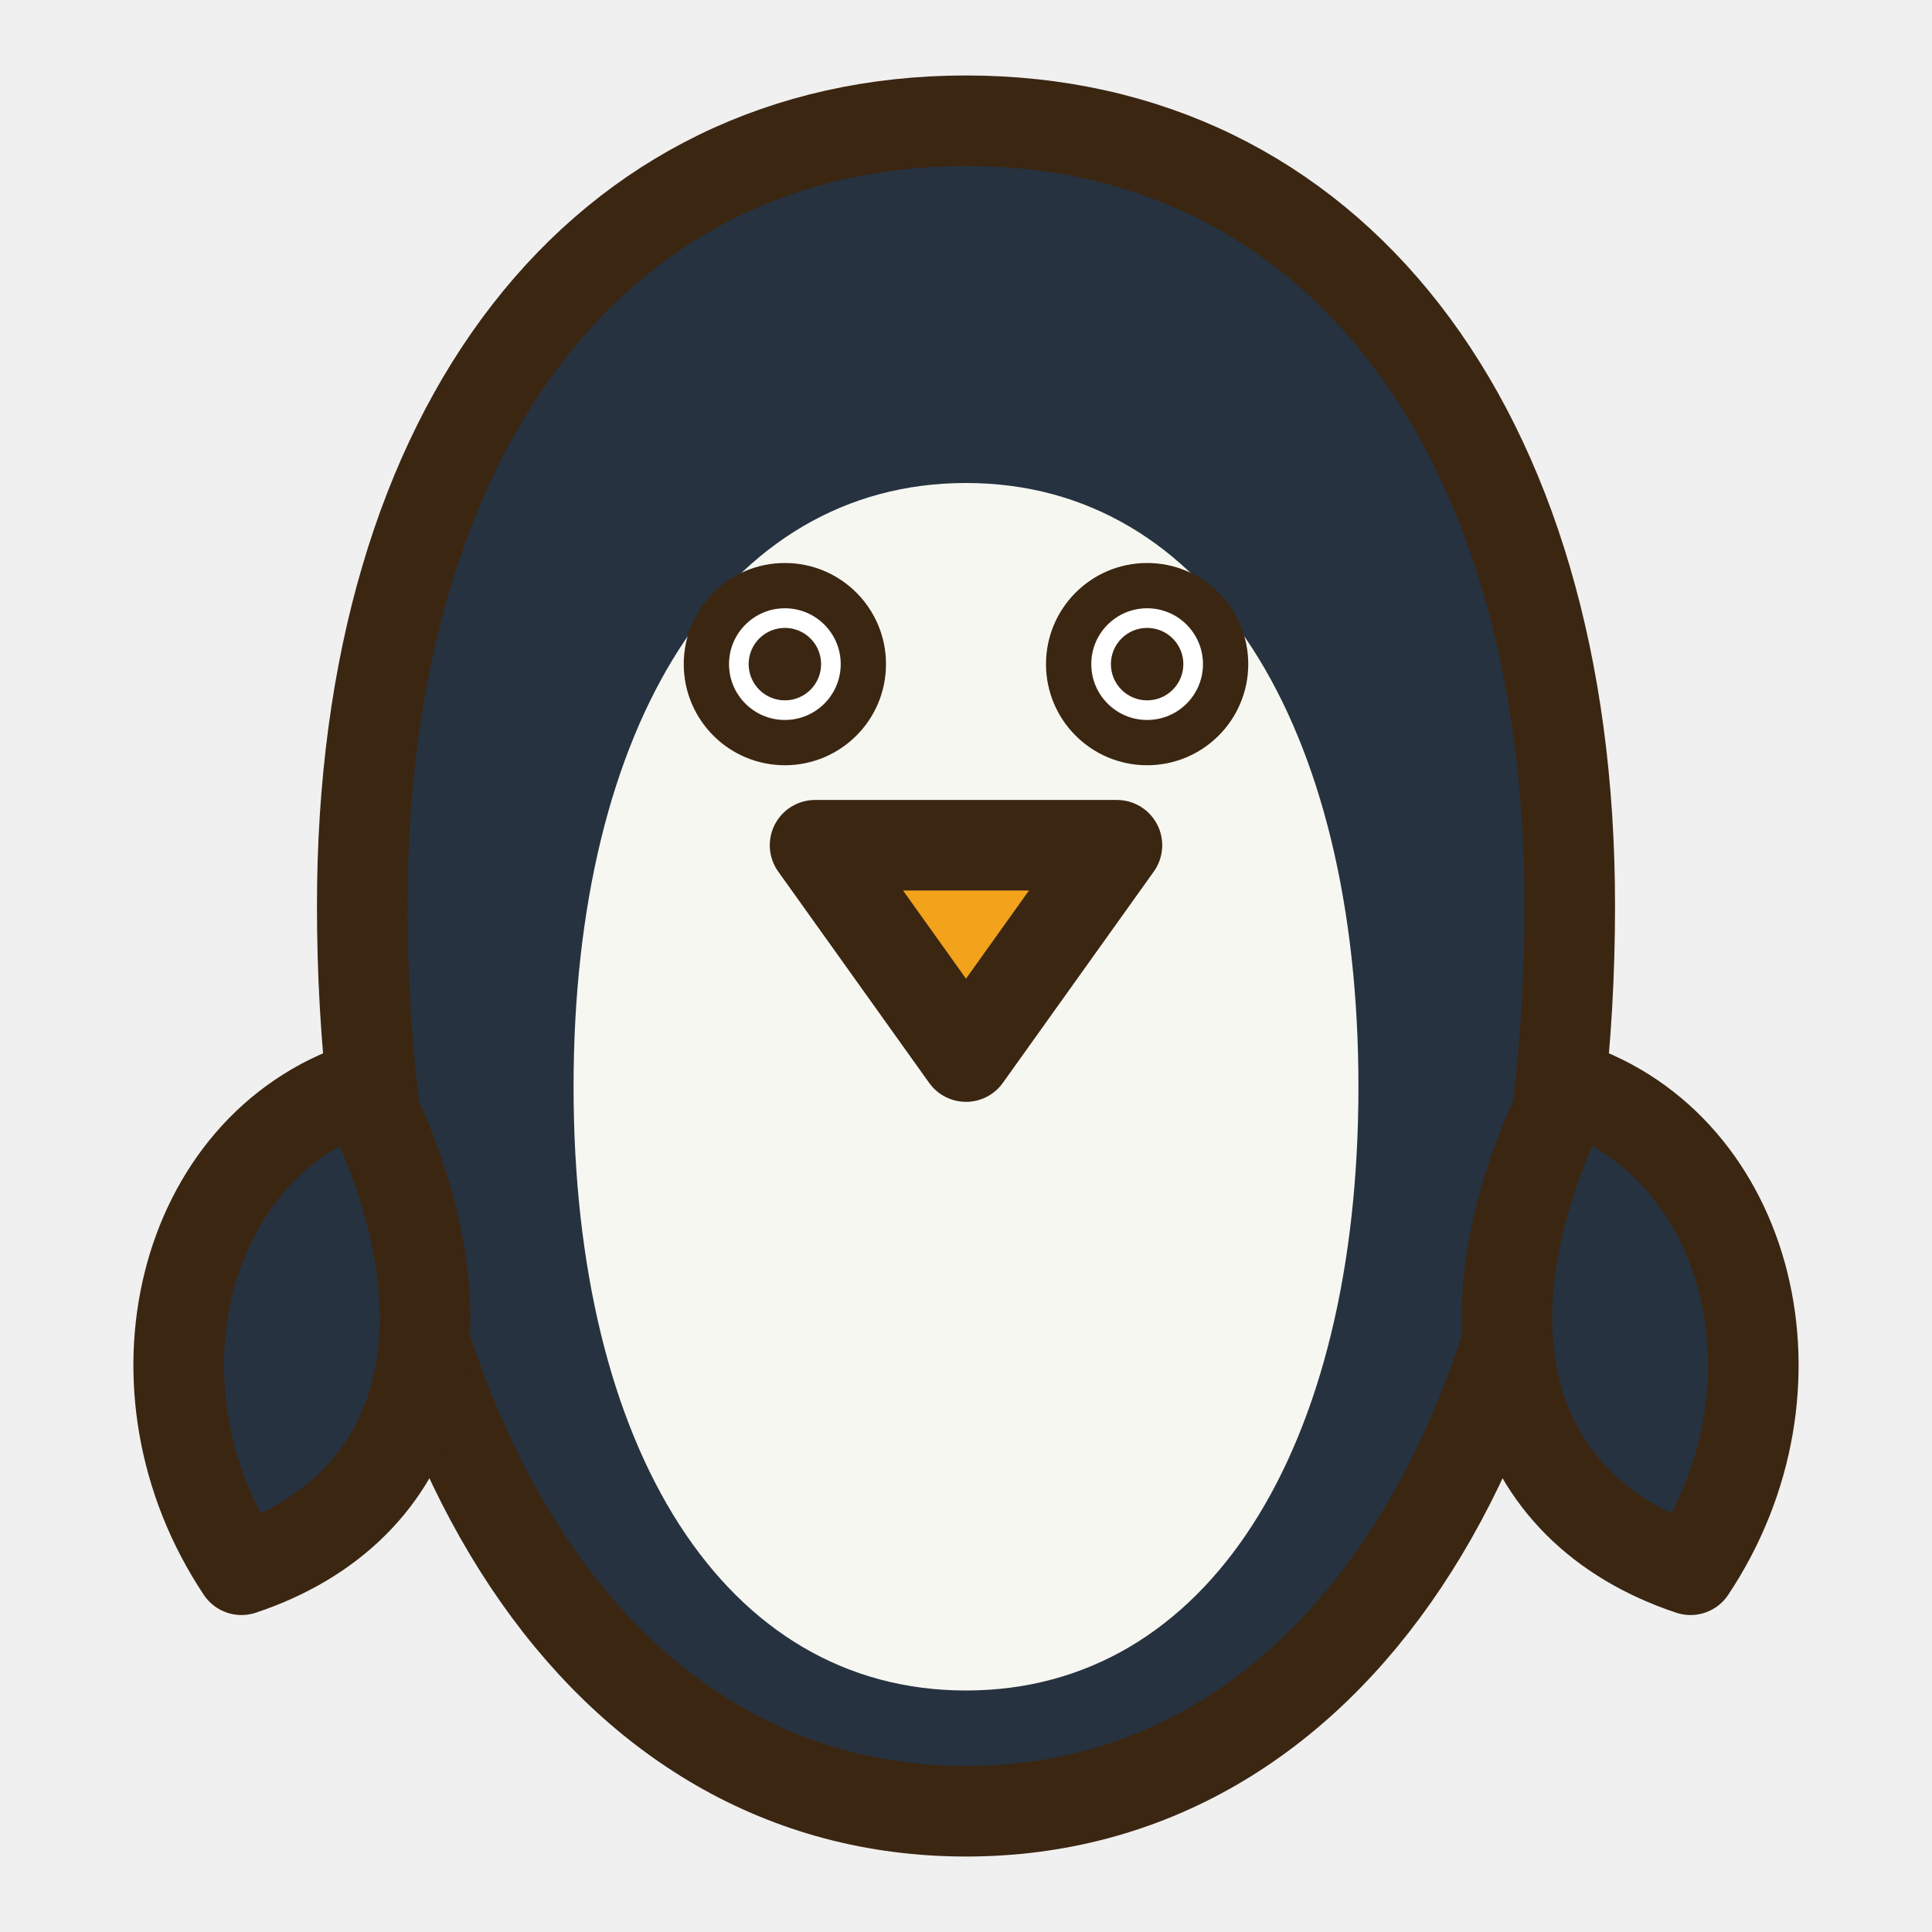
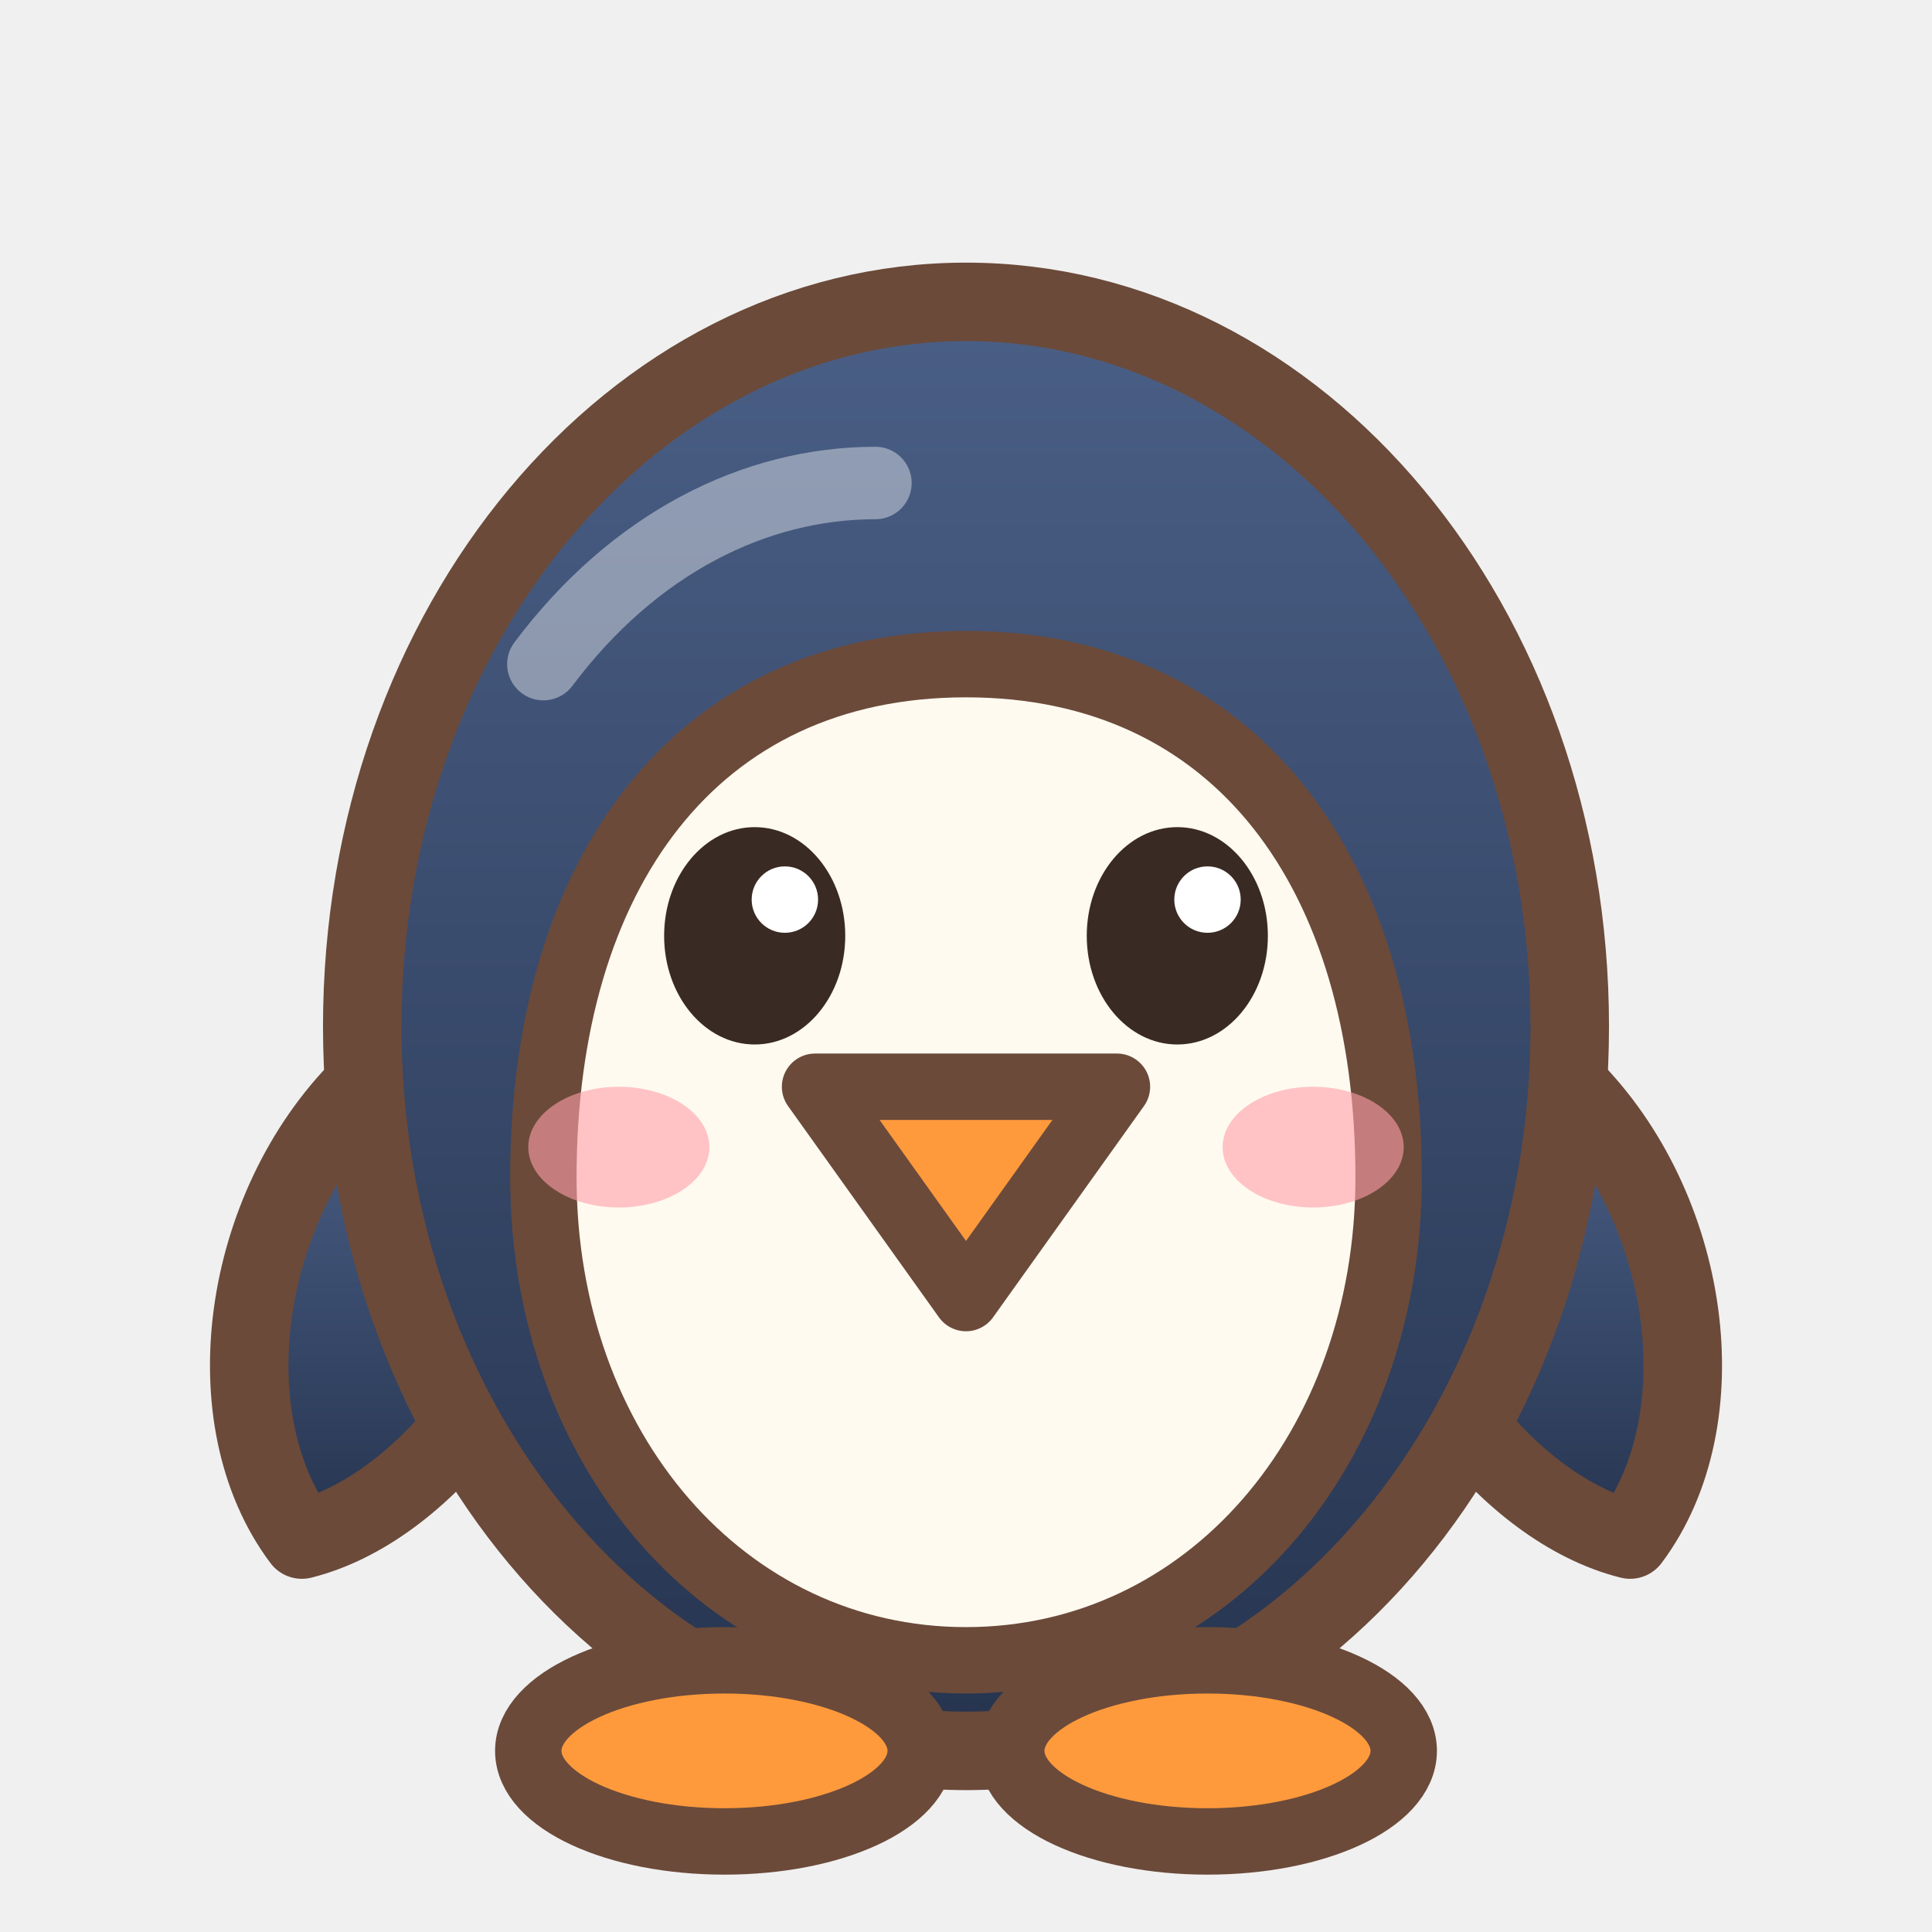
<svg xmlns="http://www.w3.org/2000/svg" viewBox="0 0 64 64" stroke-linejoin="round" stroke-linecap="round">
-   <path d="M32 4c12 0 20 10 20 26 0 18-8 30-20 30S12 48 12 30C12 14 20 4 32 4z" fill="#26323f" stroke="#3b2612" stroke-width="3" />
-   <path d="M32 16c8 0 13 8 13 20 0 12-5 20-13 20s-13-8-13-20c0-12 5-20 13-20z" fill="#f7f7f2" />
-   <circle cx="26" cy="22" r="2.6" fill="#fff" stroke="#3b2612" stroke-width="1.5" />
-   <circle cx="38" cy="22" r="2.6" fill="#fff" stroke="#3b2612" stroke-width="1.5" />
-   <circle cx="26" cy="22" r="1.2" fill="#3b2612" />
-   <circle cx="38" cy="22" r="1.2" fill="#3b2612" />
-   <path d="M27 28h10l-5 7z" fill="#f2a31b" stroke="#3b2612" stroke-width="3" />
-   <path d="M12 36c-6 2-8 10-4 16 6-2 8-8 4-16zM52 36c6 2 8 10 4 16-6-2-8-8-4-16z" fill="#26323f" stroke="#3b2612" stroke-width="3" />
+   <defs>
+     <linearGradient id="eP" x1="0" y1="0" x2="0" y2="1">
+       <stop offset="0" stop-color="#4a5f86" />
+       <stop offset="1" stop-color="#26344f" />
+     </linearGradient>
+   </defs>
+   <g stroke="#6b4a3a" stroke-width="2.6">
+     <path d="M12 36c-4 4-5 11-2 15 4-1 8-6 9-12z" fill="url(#eP)" />
+     <path d="M52 36c4 4 5 11 2 15-4-1-8-6-9-12z" fill="url(#eP)" />
+     <ellipse cx="32" cy="34" rx="20" ry="24" fill="url(#eP)" />
+   </g>
+   <path d="M32 22c-9 0-14 7-14 17 0 9 6 16 14 16s14-7 14-16c0-10-5-17-14-17z" fill="#fffaf0" stroke="#6b4a3a" stroke-width="2.2" />
+   <g fill="#ff9a3c" stroke="#6b4a3a" stroke-width="2.2">
+     <ellipse cx="24" cy="58" rx="6.5" ry="3" />
+     <ellipse cx="40" cy="58" rx="6.5" ry="3" />
+   </g>
+   <ellipse cx="25" cy="31" rx="3" ry="3.6" fill="#3a2a24" />
+   <ellipse cx="39" cy="31" rx="3" ry="3.6" fill="#3a2a24" />
+   <circle cx="26" cy="29.8" r="1.1" fill="#fff" />
+   <circle cx="40" cy="29.8" r="1.1" fill="#fff" />
+   <ellipse cx="20.5" cy="38" rx="3" ry="2" fill="#ff9fa8" opacity=".6" />
+   <ellipse cx="43.5" cy="38" rx="3" ry="2" fill="#ff9fa8" opacity=".6" />
+   <path d="M27 36h10l-5 7z" fill="#ff9a3c" stroke="#6b4a3a" stroke-width="2.2" />
+   <path d="M18 22c3-4 7-6 11-6" fill="none" stroke="#fff" stroke-width="2.4" opacity=".4" />
</svg>
